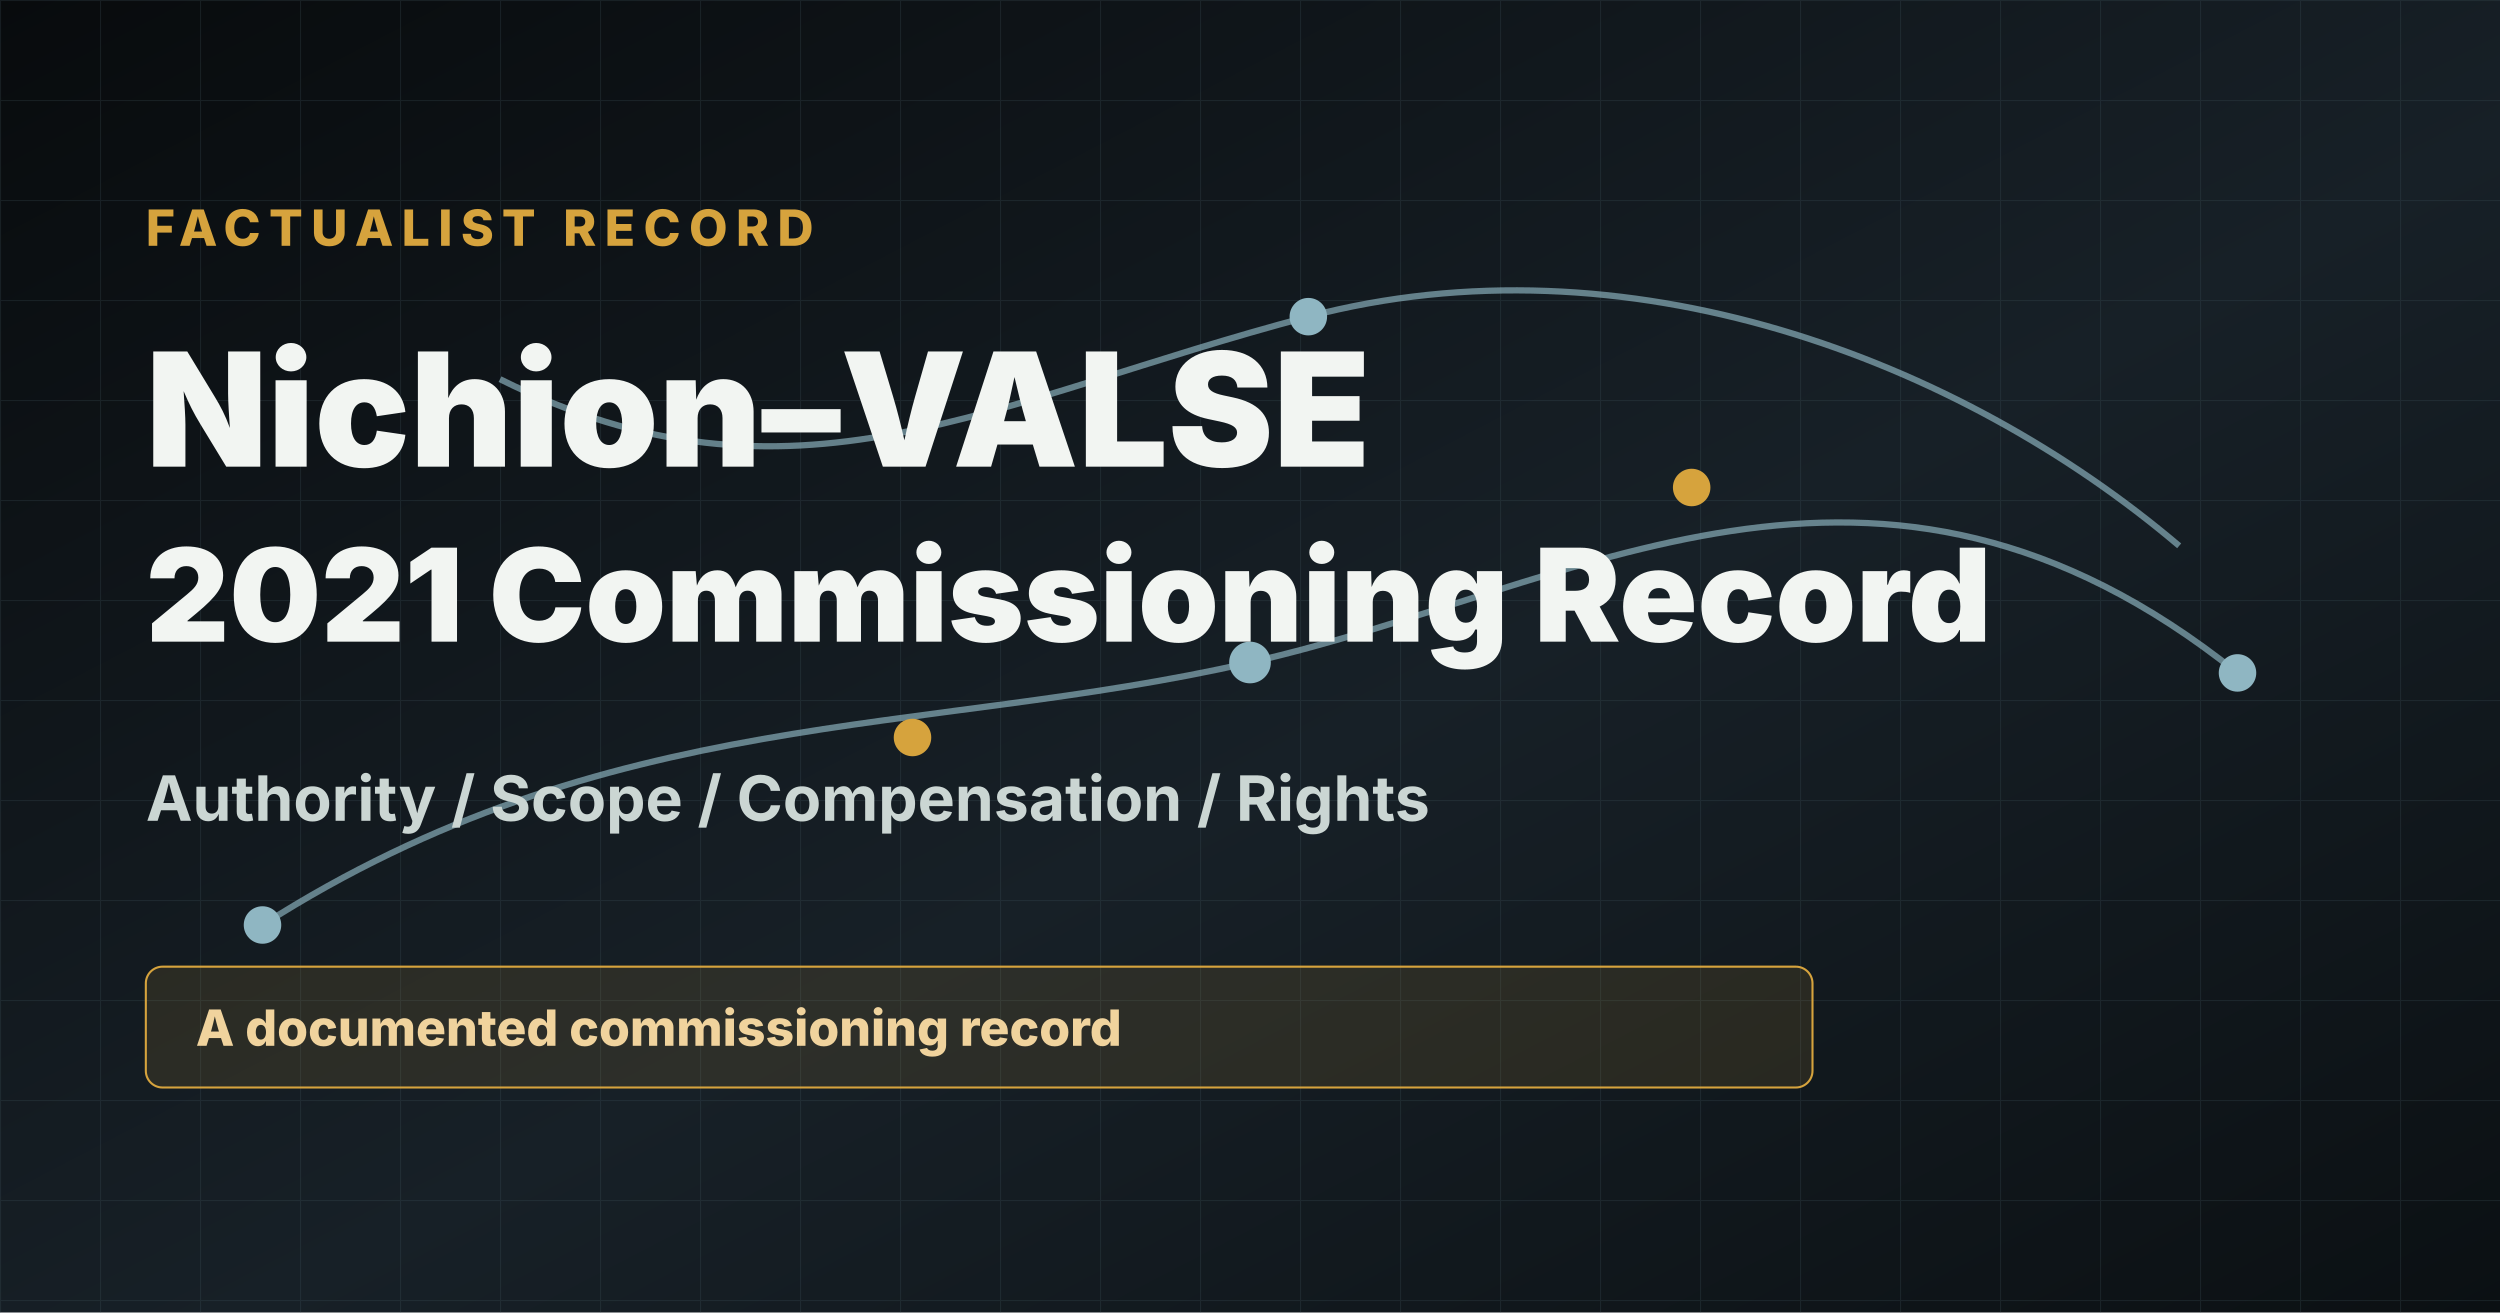
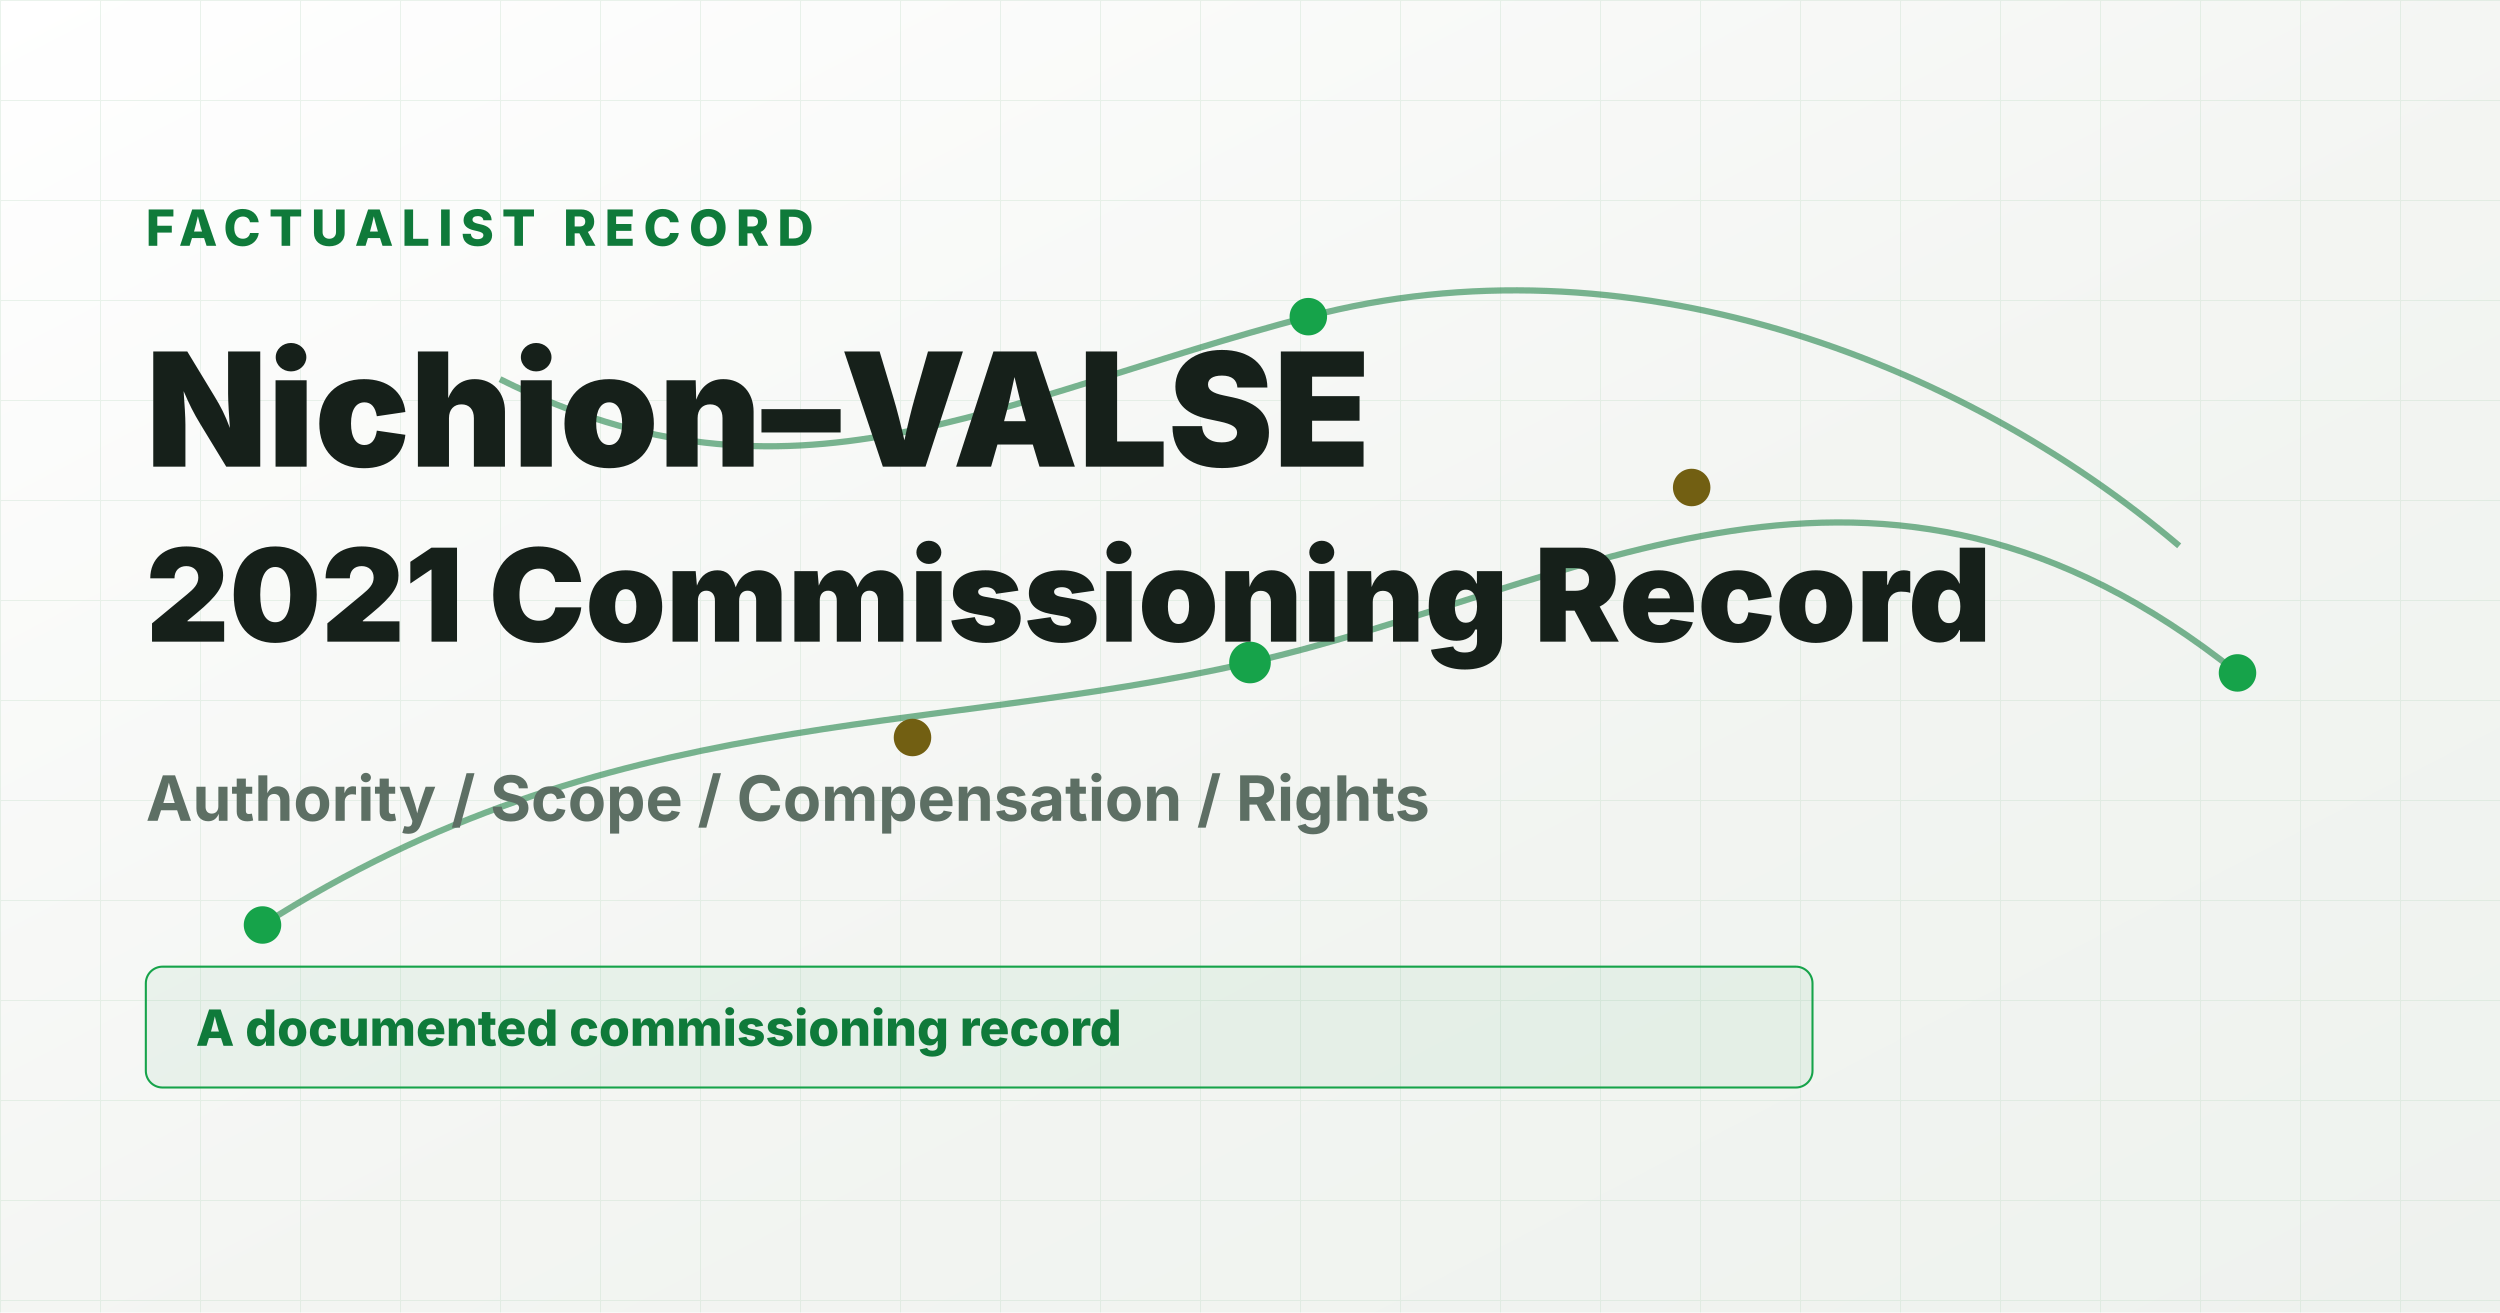
<svg xmlns="http://www.w3.org/2000/svg" width="1200" height="630" viewBox="0 0 1200 630" role="img" aria-labelledby="title desc">
  <defs>
    <linearGradient id="bg" x1="0" x2="1" y1="0" y2="1">
-       <stop offset="0" stop-color="#080b0d" />
-       <stop offset=".55" stop-color="#172027" />
-       <stop offset="1" stop-color="#0b1013" />
+       <stop offset="0" stop-color="#ffffff" />
+       <stop offset=".55" stop-color="#f3f5f2" />
+       <stop offset="1" stop-color="#eef2ee" />
    </linearGradient>
    <pattern id="grid" width="48" height="48" patternUnits="userSpaceOnUse">
-       <path d="M48 0H0v48" fill="none" stroke="#465860" stroke-opacity=".24" />
+       <path d="M48 0H0v48" fill="none" stroke="#bcd8c4" stroke-opacity=".32" />
    </pattern>
  </defs>
  <rect width="1200" height="630" fill="url(#bg)" />
  <rect width="1200" height="630" fill="url(#grid)" />
-   <g fill="none" stroke="#8fb6c2" stroke-width="3" stroke-opacity=".66">
+   <g fill="none" stroke="#0f7a3a" stroke-width="3" stroke-opacity=".55">
    <path d="M126 444C292 338 442 354 600 318s300-134 474 5" />
    <path d="M240 182C380 252 476 192 628 152s312 20 418 110" />
  </g>
-   <g fill="#8fb6c2">
+   <g fill="#16a34a">
    <circle cx="126" cy="444" r="9" />
    <circle cx="600" cy="318" r="10" />
    <circle cx="1074" cy="323" r="9" />
    <circle cx="628" cy="152" r="9" />
  </g>
-   <g fill="#d6a33d">
+   <g fill="#725f12">
    <circle cx="438" cy="354" r="9" />
    <circle cx="812" cy="234" r="9" />
  </g>
-   <text x="70" y="118" fill="#d6a33d" font-family="Inter, Arial, sans-serif" font-size="24" font-weight="800" letter-spacing="4">FACTUALIST RECORD</text>
-   <text x="70" y="224" fill="#f2f5f2" font-family="Inter, Arial, sans-serif" font-size="76" font-weight="900">Nichion–VALSE</text>
-   <text x="70" y="308" fill="#f2f5f2" font-family="Inter, Arial, sans-serif" font-size="62" font-weight="900">2021 Commissioning Record</text>
-   <text x="70" y="394" fill="#cbd6d3" font-family="Inter, Arial, sans-serif" font-size="30" font-weight="700">Authority / Scope / Compensation / Rights</text>
-   <rect x="70" y="464" width="800" height="58" rx="8" fill="#d6a33d" fill-opacity=".12" stroke="#d6a33d" />
-   <text x="94" y="502" fill="#f0d39d" font-family="Inter, Arial, sans-serif" font-size="24" font-weight="800">A documented commissioning record</text>
+   <text x="70" y="118" fill="#0f7a3a" font-family="Inter, Arial, sans-serif" font-size="24" font-weight="800" letter-spacing="4">FACTUALIST RECORD</text>
+   <text x="70" y="224" fill="#16201a" font-family="Inter, Arial, sans-serif" font-size="76" font-weight="900">Nichion–VALSE</text>
+   <text x="70" y="308" fill="#16201a" font-family="Inter, Arial, sans-serif" font-size="62" font-weight="900">2021 Commissioning Record</text>
+   <text x="70" y="394" fill="#5d6f64" font-family="Inter, Arial, sans-serif" font-size="30" font-weight="700">Authority / Scope / Compensation / Rights</text>
+   <rect x="70" y="464" width="800" height="58" rx="8" fill="#16a34a" fill-opacity=".06" stroke="#16a34a" />
+   <text x="94" y="502" fill="#0f7a3a" font-family="Inter, Arial, sans-serif" font-size="24" font-weight="800">A documented commissioning record</text>
</svg>
